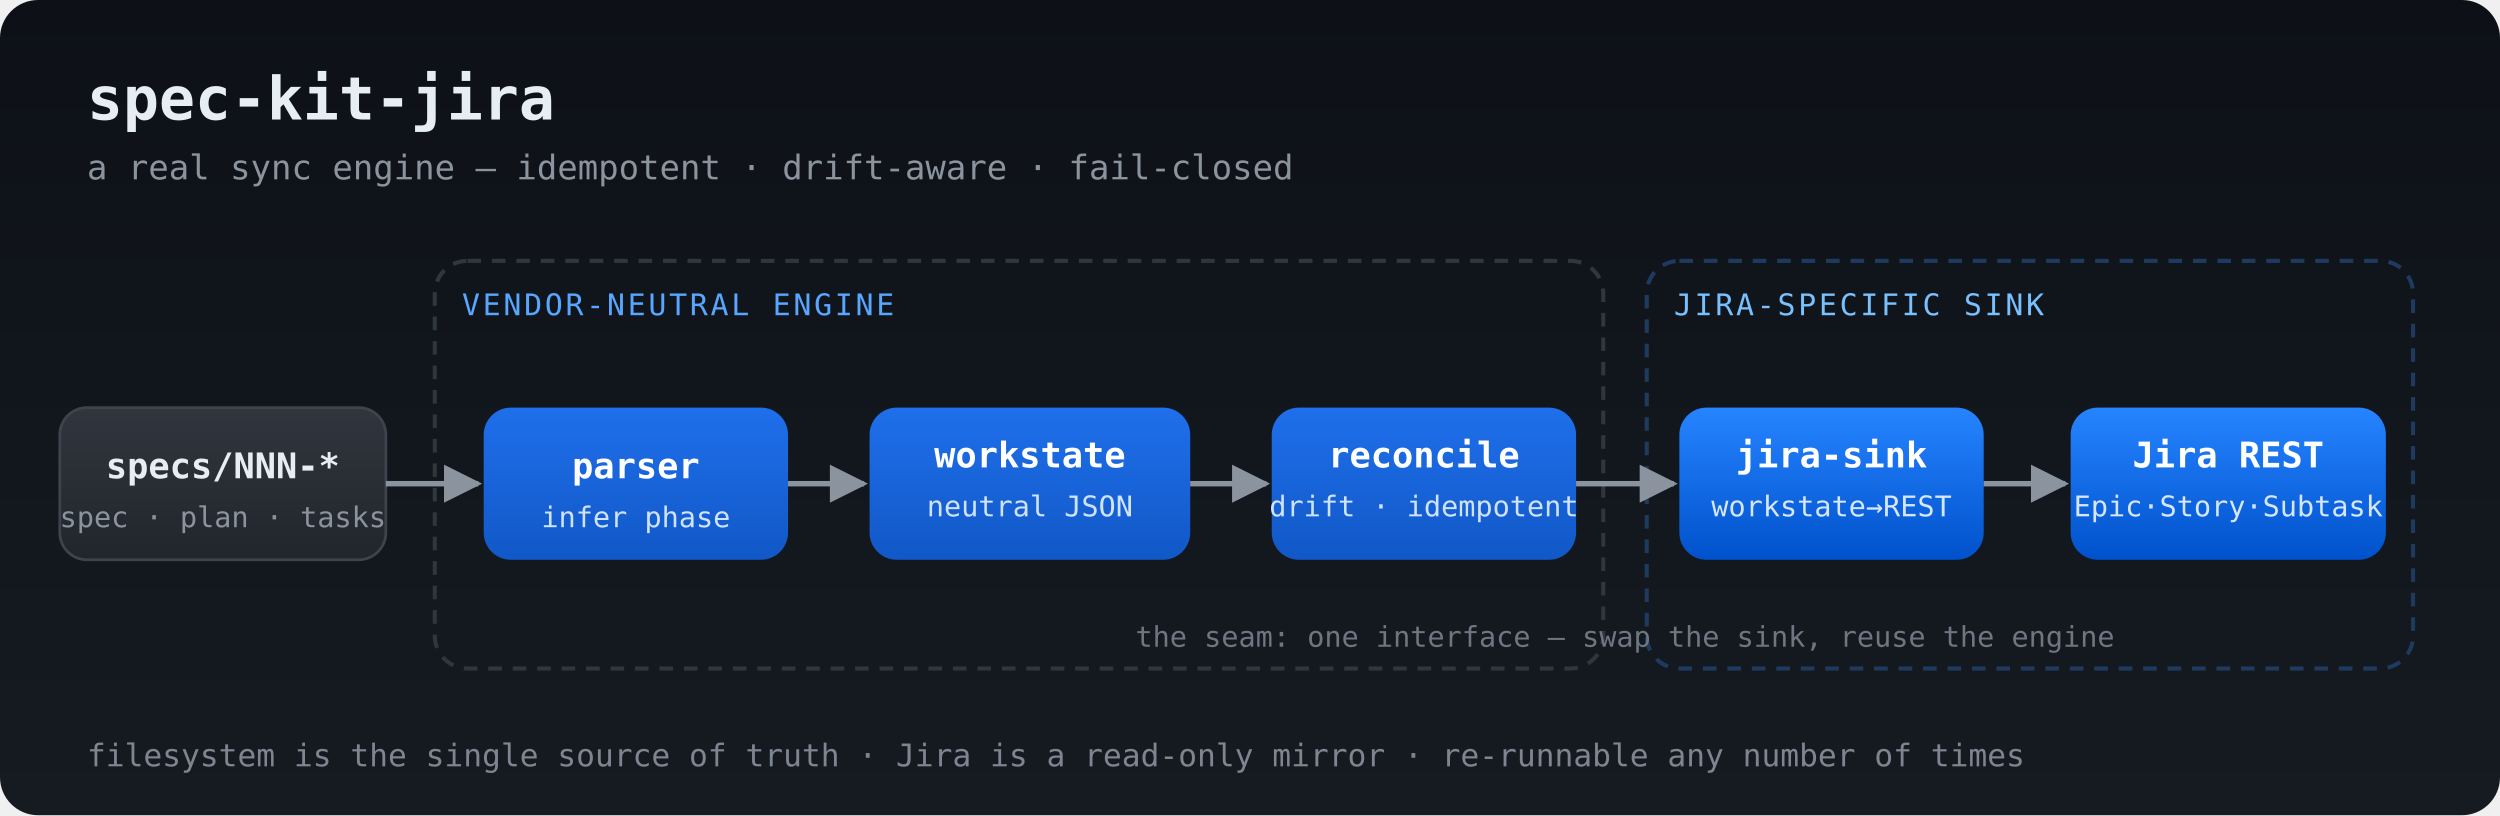
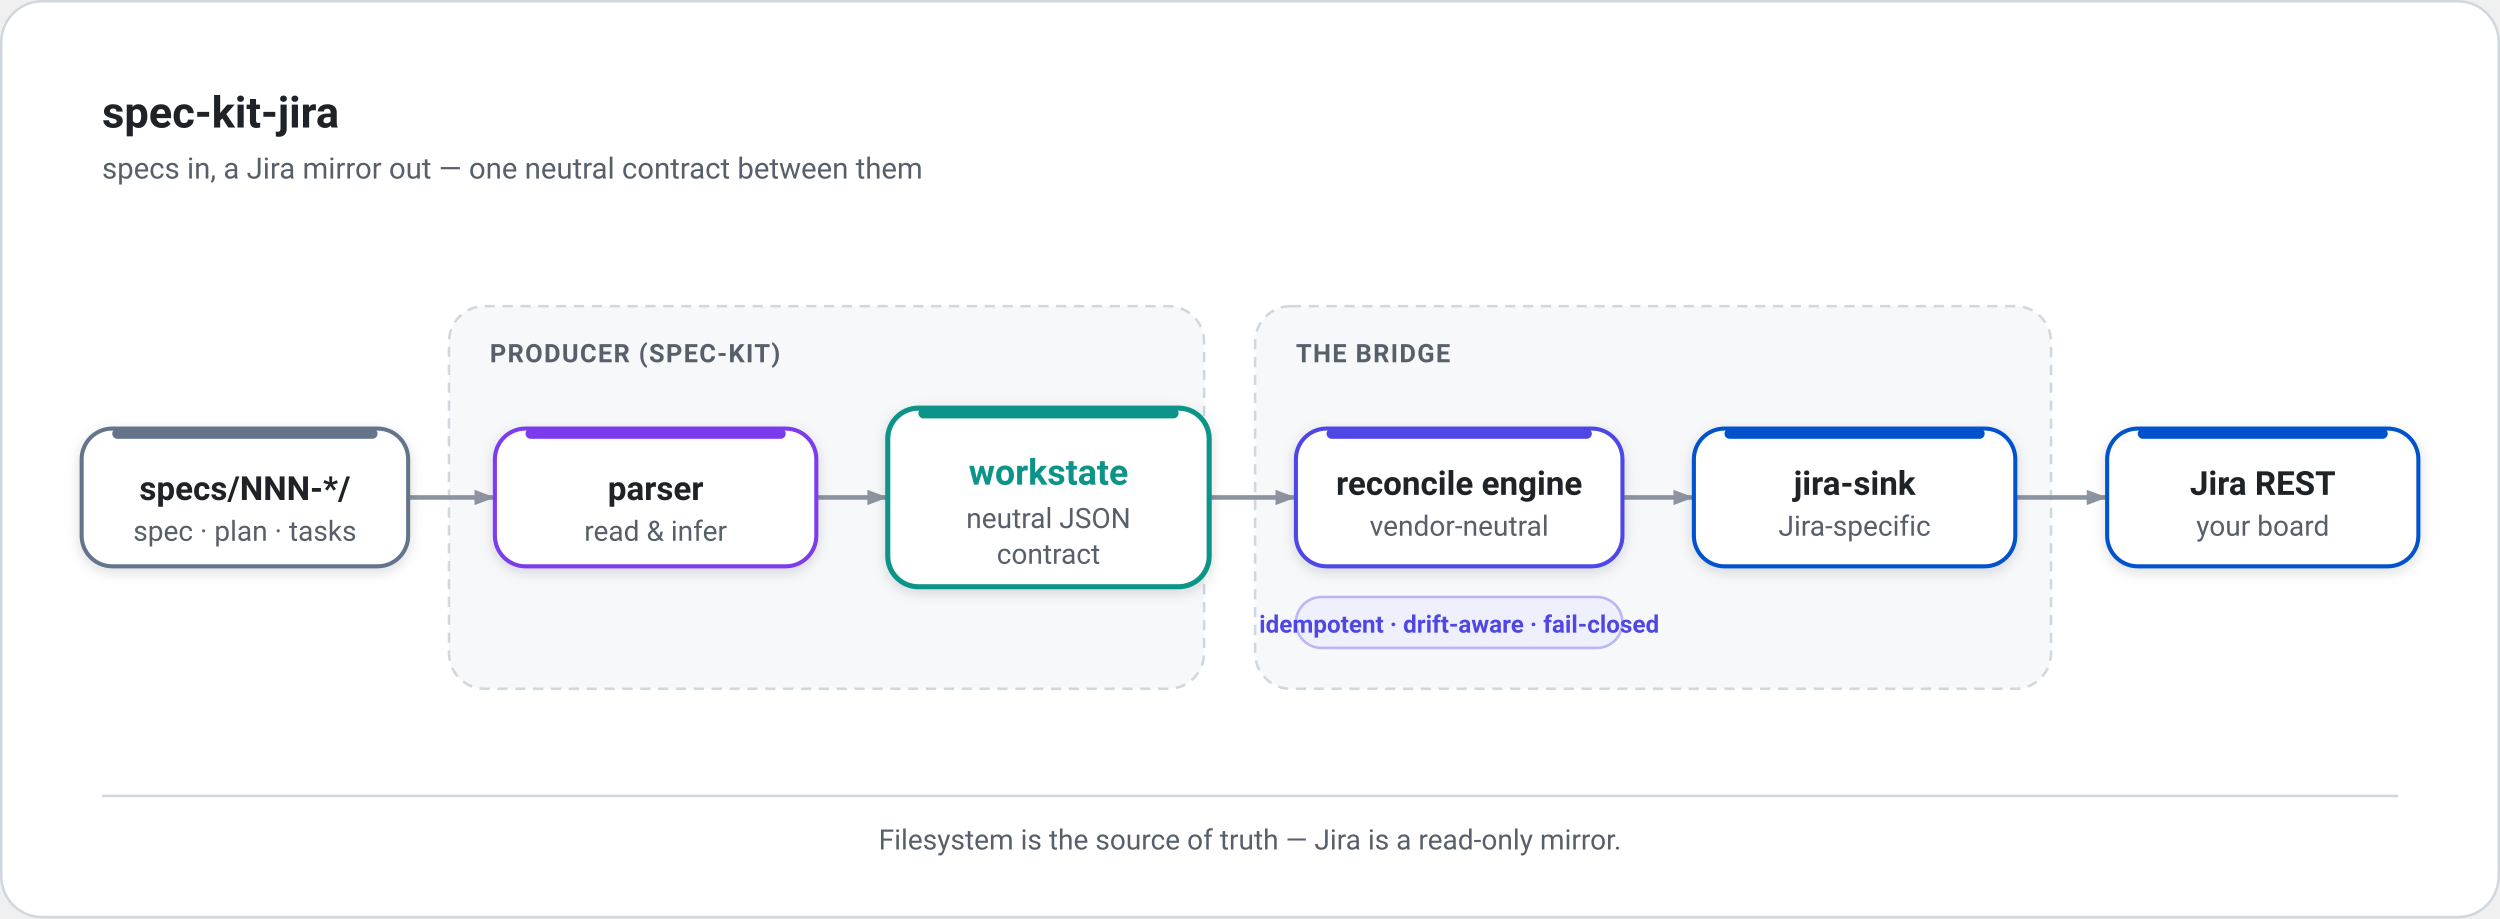
- <svg xmlns="http://www.w3.org/2000/svg" width="920" height="300" viewBox="0 0 920 300" role="img" aria-label="spec-kit-jira architecture: specs to parser to workstate to reconcile engine to jira sink to Jira REST">
+ <svg xmlns="http://www.w3.org/2000/svg" viewBox="0 0 980 360" role="img" font-family="ui-sans-serif,-apple-system,'Segoe UI',Roboto,Helvetica,Arial,sans-serif">
  <defs>
-     <linearGradient id="bg" x1="0" y1="0" x2="0" y2="1">
-       <stop offset="0" stop-color="#0d1117" />
-       <stop offset="1" stop-color="#161b22" />
-     </linearGradient>
-     <linearGradient id="neutral" x1="0" y1="0" x2="0" y2="1">
-       <stop offset="0" stop-color="#1f6feb" />
-       <stop offset="1" stop-color="#1158c7" />
-     </linearGradient>
-     <linearGradient id="sink" x1="0" y1="0" x2="0" y2="1">
-       <stop offset="0" stop-color="#2684ff" />
-       <stop offset="1" stop-color="#0052cc" />
-     </linearGradient>
-     <linearGradient id="fs" x1="0" y1="0" x2="0" y2="1">
-       <stop offset="0" stop-color="#30363d" />
-       <stop offset="1" stop-color="#21262d" />
-     </linearGradient>
-     <marker id="arrow" viewBox="0 0 10 10" refX="9" refY="5" markerWidth="7" markerHeight="7" orient="auto-start-reverse">
-       <path d="M0 0L10 5L0 10z" fill="#8b949e" />
+     <filter id="ds" x="-30%" y="-30%" width="160%" height="160%">
+       <feDropShadow dx="0" dy="1.5" stdDeviation="2.5" flood-color="#1f2328" flood-opacity="0.14" />
+     </filter>
+     <marker id="arrow" markerWidth="10" markerHeight="10" refX="8" refY="3" orient="auto" markerUnits="userSpaceOnUse">
+       <path d="M0,0 L8,3 L0,6 Z" fill="#8c959f" />
    </marker>
  </defs>
-   <rect width="920" height="300" rx="14" fill="url(#bg)" />
-   <text x="32" y="44" font-family="ui-monospace,SFMono-Regular,Menlo,monospace" font-size="22" font-weight="700" fill="#e6edf3">spec-kit-jira</text>
-   <text x="32" y="66" font-family="ui-monospace,SFMono-Regular,Menlo,monospace" font-size="12.5" fill="#8b949e">a real sync engine — idempotent · drift-aware · fail-closed</text>
-   <rect x="160" y="96" width="430" height="150" rx="12" fill="none" stroke="#30363d" stroke-width="1.5" stroke-dasharray="5 4" />
-   <text x="170" y="116" font-family="ui-monospace,SFMono-Regular,Menlo,monospace" font-size="11" fill="#58a6ff" letter-spacing="1">VENDOR-NEUTRAL ENGINE</text>
-   <rect x="606" y="96" width="282" height="150" rx="12" fill="none" stroke="#1f3a5f" stroke-width="1.5" stroke-dasharray="5 4" />
-   <text x="616" y="116" font-family="ui-monospace,SFMono-Regular,Menlo,monospace" font-size="11" fill="#79c0ff" letter-spacing="1">JIRA-SPECIFIC SINK</text>
-   <g font-family="ui-monospace,SFMono-Regular,Menlo,monospace">
-     <rect x="22" y="150" width="120" height="56" rx="10" fill="url(#fs)" stroke="#3d444d" />
-     <text x="82" y="176" text-anchor="middle" font-size="13" font-weight="600" fill="#e6edf3">specs/NNN-*</text>
-     <text x="82" y="194" text-anchor="middle" font-size="10.5" fill="#8b949e">spec · plan · tasks</text>
-     <rect x="178" y="150" width="112" height="56" rx="10" fill="url(#neutral)" />
-     <text x="234" y="176" text-anchor="middle" font-size="13" font-weight="600" fill="#ffffff">parser</text>
-     <text x="234" y="194" text-anchor="middle" font-size="10.5" fill="#cfe3ff">infer phase</text>
-     <rect x="320" y="150" width="118" height="56" rx="10" fill="url(#neutral)" />
-     <text x="379" y="172" text-anchor="middle" font-size="13" font-weight="600" fill="#ffffff">workstate</text>
-     <text x="379" y="190" text-anchor="middle" font-size="10.5" fill="#cfe3ff">neutral JSON</text>
-     <rect x="468" y="150" width="112" height="56" rx="10" fill="url(#neutral)" />
-     <text x="524" y="172" text-anchor="middle" font-size="13" font-weight="600" fill="#ffffff">reconcile</text>
-     <text x="524" y="190" text-anchor="middle" font-size="10.5" fill="#cfe3ff">drift · idempotent</text>
-     <rect x="618" y="150" width="112" height="56" rx="10" fill="url(#sink)" />
-     <text x="674" y="172" text-anchor="middle" font-size="13" font-weight="600" fill="#ffffff">jira-sink</text>
-     <text x="674" y="190" text-anchor="middle" font-size="10.5" fill="#d6e6ff">workstate→REST</text>
-     <rect x="762" y="150" width="116" height="56" rx="10" fill="url(#sink)" />
-     <text x="820" y="172" text-anchor="middle" font-size="13" font-weight="600" fill="#ffffff">Jira REST</text>
-     <text x="820" y="190" text-anchor="middle" font-size="10.5" fill="#d6e6ff">Epic·Story·Subtask</text>
+   <rect x="0.5" y="0.5" width="979" height="359" rx="16" fill="#ffffff" stroke="#d0d7de" />
+   <text x="40" y="50" font-size="17" font-weight="700" fill="#1f2328">spec-kit-jira</text>
+   <text x="40" y="70" font-size="11.5" fill="#57606a">specs in, a Jira mirror out — one neutral contract between them</text>
+   <rect x="176" y="120" width="296" height="150" rx="14" fill="#f6f8fa" stroke="#d0d7de" stroke-dasharray="4 3" />
+   <text x="192" y="142" font-size="10" font-weight="600" fill="#57606a" letter-spacing="0.5">PRODUCER (SPEC-KIT)</text>
+   <rect x="492" y="120" width="312" height="150" rx="14" fill="#f6f8fa" stroke="#d0d7de" stroke-dasharray="4 3" />
+   <text x="508" y="142" font-size="10" font-weight="600" fill="#57606a" letter-spacing="0.5">THE BRIDGE</text>
+   <g stroke="#8c959f" stroke-width="1.8" fill="none">
+     <line x1="160" y1="195" x2="194" y2="195" marker-end="url(#arrow)" />
+     <line x1="320" y1="195" x2="348" y2="195" marker-end="url(#arrow)" />
+     <line x1="474" y1="195" x2="508" y2="195" marker-end="url(#arrow)" />
+     <line x1="636" y1="195" x2="664" y2="195" marker-end="url(#arrow)" />
+     <line x1="790" y1="195" x2="826" y2="195" marker-end="url(#arrow)" />
  </g>
-   <g stroke="#8b949e" stroke-width="2" fill="none">
-     <line x1="142" y1="178" x2="176" y2="178" marker-end="url(#arrow)" />
-     <line x1="290" y1="178" x2="318" y2="178" marker-end="url(#arrow)" />
-     <line x1="438" y1="178" x2="466" y2="178" marker-end="url(#arrow)" />
-     <line x1="580" y1="178" x2="616" y2="178" marker-end="url(#arrow)" />
-     <line x1="730" y1="178" x2="760" y2="178" marker-end="url(#arrow)" />
+   <g>
+     <rect x="32" y="168" width="128" height="54" rx="12" fill="#ffffff" stroke="#64748b" stroke-width="1.6" filter="url(#ds)" />
+     <rect x="44" y="168" width="104" height="4" rx="2" fill="#64748b" />
+     <text x="96" y="196" text-anchor="middle" font-size="13" font-weight="600" fill="#1f2328">specs/NNN-*/</text>
+     <text x="96" y="212" text-anchor="middle" font-size="11" fill="#57606a">spec · plan · tasks</text>
  </g>
-   <text x="598" y="238" text-anchor="middle" font-family="ui-monospace,SFMono-Regular,Menlo,monospace" font-size="10.5" fill="#6e7681">the seam: one interface — swap the sink, reuse the engine</text>
-   <text x="32" y="282" font-family="ui-monospace,SFMono-Regular,Menlo,monospace" font-size="11.5" fill="#7d8590">filesystem is the single source of truth · Jira is a read-only mirror · re-runnable any number of times</text>
+   <g>
+     <rect x="194" y="168" width="126" height="54" rx="12" fill="#ffffff" stroke="#7c3aed" stroke-width="1.6" filter="url(#ds)" />
+     <rect x="206" y="168" width="102" height="4" rx="2" fill="#7c3aed" />
+     <text x="257" y="196" text-anchor="middle" font-size="13" font-weight="600" fill="#1f2328">parser</text>
+     <text x="257" y="212" text-anchor="middle" font-size="11" fill="#57606a">read &amp; infer</text>
+   </g>
+   <g>
+     <rect x="348" y="160" width="126" height="70" rx="12" fill="#ffffff" stroke="#0d9488" stroke-width="2" filter="url(#ds)" />
+     <rect x="360" y="160" width="102" height="4" rx="2" fill="#0d9488" />
+     <text x="411" y="190" text-anchor="middle" font-size="14" font-weight="600" fill="#0d9488">workstate</text>
+     <text x="411" y="207" text-anchor="middle" font-size="11" fill="#57606a">neutral JSON</text>
+     <text x="411" y="221" text-anchor="middle" font-size="11" fill="#57606a">contract</text>
+   </g>
+   <g>
+     <rect x="508" y="168" width="128" height="54" rx="12" fill="#ffffff" stroke="#4f46e5" stroke-width="1.6" filter="url(#ds)" />
+     <rect x="520" y="168" width="104" height="4" rx="2" fill="#4f46e5" />
+     <text x="572" y="194" text-anchor="middle" font-size="13" font-weight="600" fill="#1f2328">reconcile engine</text>
+     <text x="572" y="210" text-anchor="middle" font-size="11" fill="#57606a">vendor-neutral</text>
+   </g>
+   <rect x="508" y="234" width="128" height="20" rx="10" fill="#eef0fd" stroke="#4f46e5" stroke-opacity="0.35" />
+   <text x="572" y="248" text-anchor="middle" font-size="9.5" font-weight="600" fill="#4f46e5">idempotent · drift-aware · fail-closed</text>
+   <g>
+     <rect x="664" y="168" width="126" height="54" rx="12" fill="#ffffff" stroke="#0052cc" stroke-width="1.6" filter="url(#ds)" />
+     <rect x="676" y="168" width="102" height="4" rx="2" fill="#0052cc" />
+     <text x="727" y="194" text-anchor="middle" font-size="13" font-weight="600" fill="#1f2328">jira-sink</text>
+     <text x="727" y="210" text-anchor="middle" font-size="11" fill="#57606a">Jira-specific</text>
+   </g>
+   <g>
+     <rect x="826" y="168" width="122" height="54" rx="12" fill="#ffffff" stroke="#0052cc" stroke-width="1.6" filter="url(#ds)" />
+     <rect x="838" y="168" width="98" height="4" rx="2" fill="#0052cc" />
+     <text x="887" y="194" text-anchor="middle" font-size="13" font-weight="600" fill="#1f2328">Jira REST</text>
+     <text x="887" y="210" text-anchor="middle" font-size="11" fill="#57606a">your board</text>
+   </g>
+   <line x1="40" y1="312" x2="940" y2="312" stroke="#d0d7de" stroke-width="1" />
+   <text x="490" y="333" text-anchor="middle" font-size="11" fill="#57606a">Filesystem is the source of truth — Jira is a read-only mirror.</text>
</svg>
